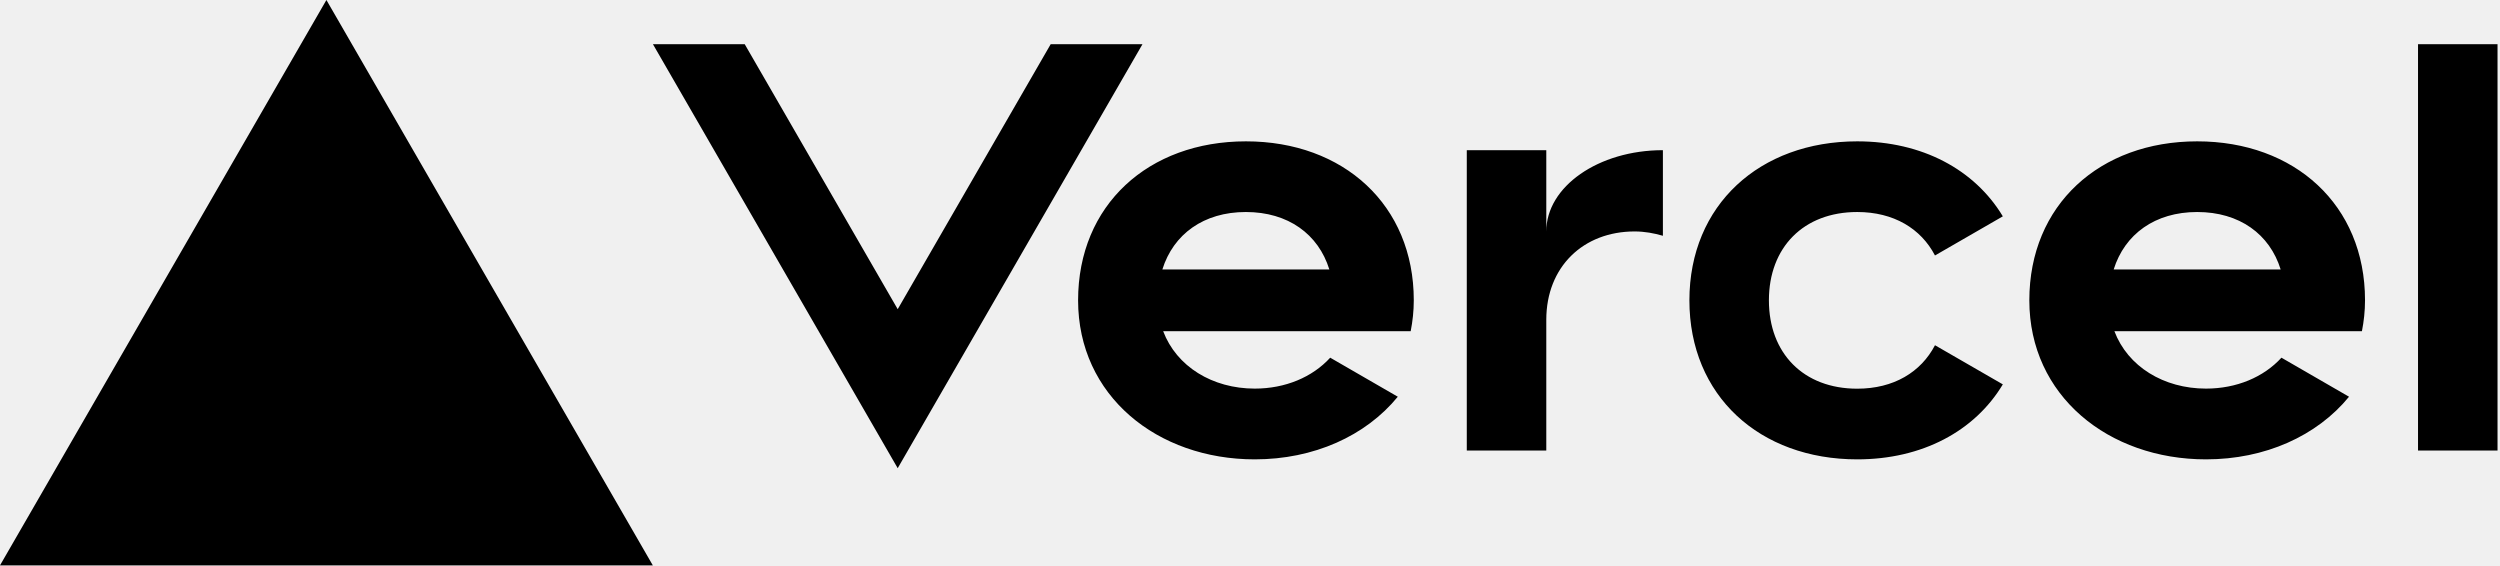
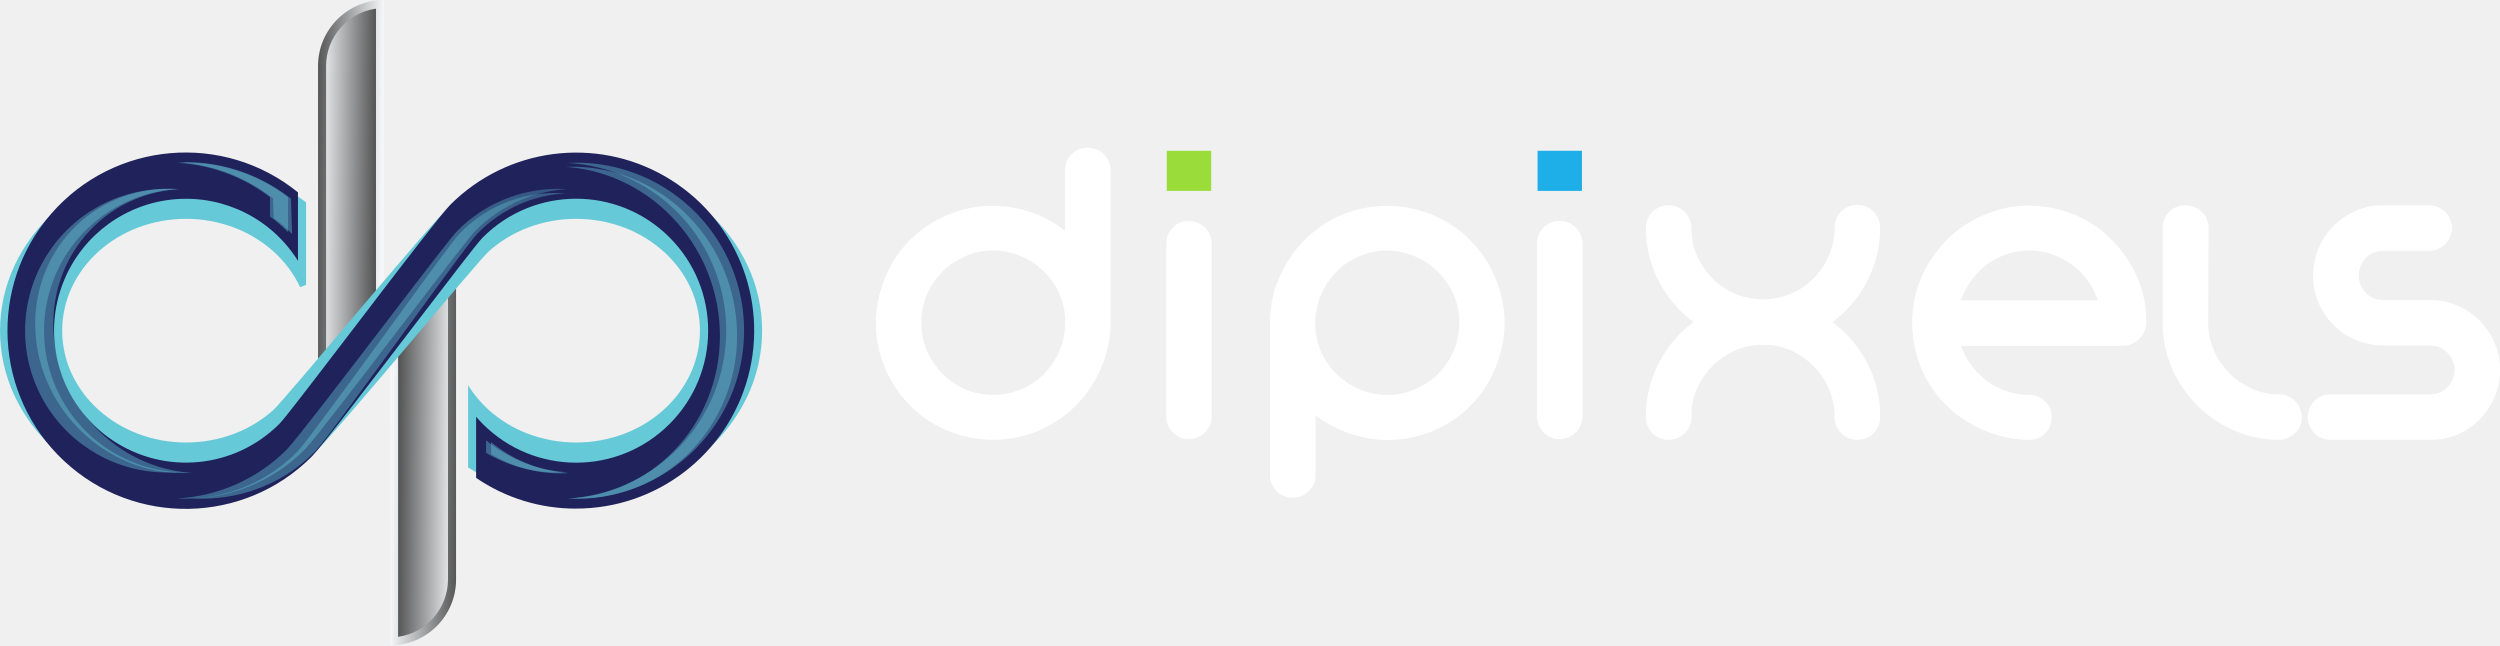
- <svg xmlns="http://www.w3.org/2000/svg" width="283" height="64" viewBox="0 0 283 64" fill="none">
-   <path d="M141.04 16c-11.04 0-19 7.2-19 18s8.96 18 20 18c6.67 0 12.55-2.64 16.19-7.09l-7.65-4.42c-2.02 2.21-5.09 3.5-8.54 3.5-4.79 0-8.86-2.5-10.37-6.5h28.02c.22-1.12.35-2.28.35-3.5 0-10.79-7.96-17.99-19-17.99zm-9.46 14.5c1.25-3.99 4.67-6.5 9.45-6.5 4.79 0 8.21 2.51 9.45 6.5h-18.9zM248.72 16c-11.04 0-19 7.2-19 18s8.96 18 20 18c6.67 0 12.55-2.64 16.19-7.09l-7.65-4.42c-2.02 2.21-5.09 3.5-8.54 3.5-4.79 0-8.86-2.5-10.37-6.5h28.02c.22-1.12.35-2.28.35-3.5 0-10.79-7.96-17.99-19-17.99zm-9.45 14.5c1.25-3.99 4.67-6.5 9.45-6.5 4.79 0 8.21 2.51 9.45 6.5h-18.9zM200.24 34c0 6 3.92 10 10 10 4.12 0 7.21-1.87 8.8-4.92l7.68 4.43c-3.18 5.3-9.14 8.49-16.48 8.49-11.05 0-19-7.2-19-18s7.96-18 19-18c7.34 0 13.29 3.19 16.48 8.49l-7.68 4.43c-1.59-3.05-4.68-4.92-8.8-4.92-6.07 0-10 4-10 10zm82.48-29v46h-9V5h9zM36.95 0L73.9 64H0L36.95 0zm92.38 5l-27.71 48L73.91 5H84.3l17.32 30 17.32-30h10.39zm58.91 12v9.69c-1-.29-2.06-.49-3.2-.49-5.81 0-10 4-10 10V51h-9V17h9v9.2c0-5.08 5.91-9.2 13.2-9.2z" fill="#000" />
+ <svg xmlns="http://www.w3.org/2000/svg" xmlns:xlink="http://www.w3.org/1999/xlink" id="Component_11_1" data-name="Component 11 – 1" width="294.05" height="75.919" viewBox="0 0 294.05 75.919">
+   <defs>
+     <linearGradient id="linear-gradient" x1="-64.351" y1="-48.312" x2="544.065" y2="409.63" gradientUnits="objectBoundingBox">
+       <stop offset="0" stop-color="#fff" />
+       <stop offset="0.234" stop-color="#f4f5f7" />
+       <stop offset="1" />
+     </linearGradient>
+     <linearGradient id="linear-gradient-2" x1="-53.897" y1="-41.334" x2="449.633" y2="345.896" xlink:href="#linear-gradient" />
+     <linearGradient id="linear-gradient-3" x1="-0.415" y1="0.451" x2="1.544" y2="0.556" xlink:href="#linear-gradient" />
+     <linearGradient id="linear-gradient-4" x1="-0.591" y1="0.452" x2="1.685" y2="0.552" gradientUnits="objectBoundingBox">
+       <stop offset="0" />
+       <stop offset="0.766" stop-color="#f4f5f7" />
+       <stop offset="1" stop-color="#fff" />
+     </linearGradient>
+     <linearGradient id="linear-gradient-5" x1="-0.544" y1="0.444" x2="1.415" y2="0.549" xlink:href="#linear-gradient-4" />
+     <linearGradient id="linear-gradient-6" x1="-0.685" y1="0.448" x2="1.591" y2="0.548" xlink:href="#linear-gradient" />
+     <radialGradient id="radial-gradient" cx="0.5" cy="0.5" r="0.892" gradientTransform="translate(1.937 0.4) scale(0.441 0.903)" gradientUnits="objectBoundingBox">
+       <stop offset="0" stop-color="#1f225b" />
+       <stop offset="0.766" stop-color="#66c9d7" />
+     </radialGradient>
+     <radialGradient id="radial-gradient-2" cx="0.5" cy="0.5" r="0.821" gradientTransform="translate(1.845 0) scale(0.477 1)" gradientUnits="objectBoundingBox">
+       <stop offset="0.234" stop-color="#66c9d7" />
+       <stop offset="1" stop-color="#1f225b" />
+     </radialGradient>
+     <radialGradient id="radial-gradient-3" cx="1.522" cy="-0.579" r="3.549" gradientTransform="translate(1.547 -0.037) scale(0.82 1.018)" xlink:href="#radial-gradient" />
+     <radialGradient id="radial-gradient-4" cx="4.935" cy="-0.632" r="4.016" gradientTransform="translate(-17.916 -0.039) scale(1.817 1.018)" xlink:href="#radial-gradient" />
+     <radialGradient id="radial-gradient-5" cx="5.346" cy="-2.204" r="15.915" gradientTransform="translate(10.496 -0.159) scale(0.634 1.018)" xlink:href="#radial-gradient" />
+     <radialGradient id="radial-gradient-6" cx="1.149" cy="-0.456" r="3.279" gradientTransform="translate(-15.384 -0.035) scale(1.931 1.018)" xlink:href="#radial-gradient" />
+     <radialGradient id="radial-gradient-7" cx="3.511" cy="-13.375" r="34.259" gradientTransform="translate(22.351 -0.221) scale(0.402 1.018)" xlink:href="#radial-gradient" />
+     <radialGradient id="radial-gradient-8" cx="0.511" cy="-0.723" r="2.016" gradientTransform="translate(1.295 0) scale(0.794 1)" xlink:href="#radial-gradient" />
+     <radialGradient id="radial-gradient-9" cx="2.322" cy="-0.79" r="2.203" gradientTransform="translate(-15.225 0) scale(1.881 1)" xlink:href="#radial-gradient" />
+     <radialGradient id="radial-gradient-10" cx="1.797" cy="-2.847" r="8.992" gradientTransform="translate(8.279 0) scale(0.626 1)" xlink:href="#radial-gradient" />
+     <radialGradient id="radial-gradient-11" cx="-1.077" cy="-0.589" r="1.859" gradientTransform="translate(-10.488 0) scale(1.898 1)" xlink:href="#radial-gradient" />
+     <radialGradient id="radial-gradient-12" cx="-1.353" cy="-14.763" r="19.4" gradientTransform="translate(15.971 0) scale(0.398 1)" xlink:href="#radial-gradient" />
+   </defs>
+   <g id="Group_20" data-name="Group 20" transform="translate(-24.66 -191.821)">
+     <g id="Group_12" data-name="Group 12" transform="translate(127.681 209.196)">
+       <g id="Group_9" data-name="Group 9" transform="translate(0 0)">
+         <path id="Path_44" data-name="Path 44" d="M209.374,219.222a2.729,2.729,0,0,0-3.8,0,2.551,2.551,0,0,0-.777,1.885v7.068h-.042a13.791,13.791,0,0,0-10.155-2.784,13.837,13.837,0,0,0-5.1,1.693,13.265,13.265,0,0,0-4.072,3.534,14.044,14.044,0,0,0-2.055,3.813,14.353,14.353,0,0,0-.815,4.24,13.7,13.7,0,0,0,1.523,6.664,13.7,13.7,0,0,0,11.222,7.433,13.87,13.87,0,0,0,6.951-1.286,14.172,14.172,0,0,0,2.941-1.905,13.823,13.823,0,0,0,2.359-2.549,14.109,14.109,0,0,0,1.651-3.042,13.592,13.592,0,0,0,.859-3.384c.029-.23.051-.452.064-.666s.022-.434.022-.664V221.107A2.551,2.551,0,0,0,209.374,219.222Zm-4.7,21.4a8.587,8.587,0,0,1-4.691,6.106q-.429.193-.846.365.3-.132.591-.279a7.8,7.8,0,0,1-2.78.686,9.271,9.271,0,0,1-2.826-.259,8.137,8.137,0,0,1-2.631-1.264,8.614,8.614,0,0,1-2.074-2.12,7.364,7.364,0,0,1-1.219-2.549,8.866,8.866,0,0,1-.279-2.806,8.042,8.042,0,0,1,.77-3.063,9.165,9.165,0,0,1,1.8-2.549,7.668,7.668,0,0,1,1.175-.9c.414-.257.848-.5,1.306-.728a7.946,7.946,0,0,1,3.357-.728,8.241,8.241,0,0,1,3.4.728,8.443,8.443,0,0,1,2.806,1.972,8.326,8.326,0,0,1,1.821,2.956A8.209,8.209,0,0,1,204.67,240.62Z" transform="translate(-182.556 -218.451)" fill="#fff" />
+       </g>
+       <path id="Path_45" data-name="Path 45" d="M207.507,262.356c-.027.013-.051.024-.078.035-.23.1-.471.193-.728.279C206.967,262.573,207.235,262.469,207.507,262.356Z" transform="translate(-190.948 -233.71)" fill="#fff" />
+       <path id="Path_46" data-name="Path 46" d="M237.552,231.648a2.705,2.705,0,0,1,2.7,2.7v20.263a2.705,2.705,0,0,1-2.7,2.7,2.528,2.528,0,0,1-1.885-.793,2.635,2.635,0,0,1-.771-1.906V234.347a2.636,2.636,0,0,1,.771-1.906A2.528,2.528,0,0,1,237.552,231.648Z" transform="translate(-200.746 -223.038)" fill="#fff" />
+       <g id="Group_10" data-name="Group 10" transform="translate(46.358 6.833)">
+         <path id="Path_47" data-name="Path 47" d="M280.832,239.633a14.833,14.833,0,0,0-1.179-3.213,13.961,13.961,0,0,0-1.91-2.826,13.328,13.328,0,0,0-2.6-2.293A13.883,13.883,0,0,0,261.5,230.23a14.147,14.147,0,0,0-2.939,1.905,13.741,13.741,0,0,0-2.361,2.549,14.71,14.71,0,0,0-1.673,3.065,12.145,12.145,0,0,0-.836,3.406c-.029.228-.051.449-.065.664s-.022.437-.022.664V260.6a2.551,2.551,0,0,0,.777,1.885,2.73,2.73,0,0,0,3.8,0,2.553,2.553,0,0,0,.776-1.885v-7.026a14.72,14.72,0,0,0,4.82,2.379,13.379,13.379,0,0,0,5.378.405,13.884,13.884,0,0,0,5.1-1.69,13.3,13.3,0,0,0,4.069-3.534,14.065,14.065,0,0,0,2.056-3.835,14.577,14.577,0,0,0,.814-4.264A13.065,13.065,0,0,0,280.832,239.633Zm-4.99,3.62a7.951,7.951,0,0,1-.77,3.021,9.125,9.125,0,0,1-1.8,2.549,7.8,7.8,0,0,1-1.175.9q-.621.386-1.306.728a8.181,8.181,0,0,1-3.379.728,8.568,8.568,0,0,1-8.006-5.612,8.305,8.305,0,0,1-.321-4.457,8.706,8.706,0,0,1,1.95-4.028,7.411,7.411,0,0,1,2.742-2.055,8.536,8.536,0,0,1,.792-.386l.073-.031c-.2.091-.407.188-.611.288a8.061,8.061,0,0,1,5.605-.385,8.407,8.407,0,0,1,4.7,3.341A8.038,8.038,0,0,1,275.842,243.253Z" transform="translate(-253.607 -228.924)" fill="#fff" />
+       </g>
+       <path id="Path_48" data-name="Path 48" d="M270.869,237.422l-.344.143.075-.033C270.689,237.492,270.779,237.459,270.869,237.422Z" transform="translate(-213.129 -225.044)" fill="url(#linear-gradient)" />
+       <path id="Path_49" data-name="Path 49" d="M271.469,237.163c-.138.052-.277.112-.416.169C271.19,237.276,271.328,237.219,271.469,237.163Z" transform="translate(-213.313 -224.954)" fill="url(#linear-gradient-2)" />
+       <path id="Path_50" data-name="Path 50" d="M304.393,231.648a2.707,2.707,0,0,1,2.7,2.7v20.263a2.707,2.707,0,0,1-2.7,2.7,2.529,2.529,0,0,1-1.886-.793,2.634,2.634,0,0,1-.771-1.906V234.347a2.635,2.635,0,0,1,.771-1.906A2.529,2.529,0,0,1,304.393,231.648Z" transform="translate(-223.976 -223.038)" fill="#fff" />
+       <path id="Path_51" data-name="Path 51" d="M348.915,231.519v.684a13.915,13.915,0,0,1-1.693,5.882,13.732,13.732,0,0,1-3.92,4.47,13.85,13.85,0,0,1,3.942,4.527,13.679,13.679,0,0,1,1.671,5.943v.729a2.635,2.635,0,0,1-2.656,2.66,2.635,2.635,0,0,1-1.906-.771,2.528,2.528,0,0,1-.793-1.885v-.429a8.34,8.34,0,0,0-.75-3.106,8.616,8.616,0,0,0-4.306-4.284,7.957,7.957,0,0,0-3.127-.707.476.476,0,0,1-.214.043.594.594,0,0,1-.257-.043,7.955,7.955,0,0,0-3.127.707,8.64,8.64,0,0,0-2.549,1.756,9.074,9.074,0,0,0-1.778,2.528,7.561,7.561,0,0,0-.728,3.106v.429a2.528,2.528,0,0,1-.793,1.885,2.636,2.636,0,0,1-1.906.771,2.635,2.635,0,0,1-2.656-2.66v-.729a13.659,13.659,0,0,1,1.671-5.943,13.841,13.841,0,0,1,3.942-4.527,13.734,13.734,0,0,1-3.92-4.47,13.913,13.913,0,0,1-1.692-5.882v-.727a2.631,2.631,0,0,1,2.656-2.652,2.7,2.7,0,0,1,2.7,2.688v.3a7.661,7.661,0,0,0,.728,3.115,8.942,8.942,0,0,0,1.778,2.539,8.286,8.286,0,0,0,2.549,1.728,8.2,8.2,0,0,0,3.127.683h.471a8.2,8.2,0,0,0,3.127-.683,8.292,8.292,0,0,0,2.549-1.728,8.609,8.609,0,0,0,1.756-2.539,8.458,8.458,0,0,0,.75-3.115v-.3a2.678,2.678,0,1,1,5.355-.036Z" transform="translate(-230.799 -222.056)" fill="#fff" />
+       <g id="Group_11" data-name="Group 11" transform="translate(121.893 6.811)">
+         <path id="Path_52" data-name="Path 52" d="M395.867,237.372A14.319,14.319,0,0,0,392.933,233a13.11,13.11,0,0,0-5.528-3.425,14,14,0,0,0-6.513-.515,14.508,14.508,0,0,0-4.839,1.821,13.088,13.088,0,0,0-3.858,3.492c-.141.17-.276.35-.407.536s-.25.363-.363.536a13.415,13.415,0,0,0-2.036,6.619,13.806,13.806,0,0,0,1.436,6.791,13.125,13.125,0,0,0,2.013,2.954,13.534,13.534,0,0,0,2.678,2.292,14.774,14.774,0,0,0,3.191,1.565,13.49,13.49,0,0,0,3.514.728,2.262,2.262,0,0,0,.449.042h.494a2.5,2.5,0,0,0,1.863-.77,2.61,2.61,0,0,0,.748-1.886,2.56,2.56,0,0,0-2.611-2.613h-.173a9.116,9.116,0,0,1-3.127-.686,8.159,8.159,0,0,1-2.4-1.542,8.688,8.688,0,0,1-1.751-2.218c-.044-.086-.091-.177-.134-.268a6.5,6.5,0,0,1-.472-1.071h19.064a2.787,2.787,0,0,0,1.907-.814,2.683,2.683,0,0,0,.834-1.883v-.173A12.888,12.888,0,0,0,395.867,237.372Zm-20.757,2.655a9.027,9.027,0,0,1,1.37-2.55,8.737,8.737,0,0,1,2.141-1.991,8.586,8.586,0,0,1,3.258-1.219,7.907,7.907,0,0,1,3.425.193,8.718,8.718,0,0,1,3.107,1.563,8.146,8.146,0,0,1,2.206,2.635,9.2,9.2,0,0,1,.6,1.37Z" transform="translate(-369.377 -228.89)" fill="#fff" />
+       </g>
+       <path id="Path_53" data-name="Path 53" d="M430.9,253.758a2.479,2.479,0,0,1-.75,1.82,2.811,2.811,0,0,1-1.821.836h-.386a13.44,13.44,0,0,1-5.226-1.2,13.929,13.929,0,0,1-4.255-2.977,14.158,14.158,0,0,1-2.871-4.327,13.261,13.261,0,0,1-1.058-5.291V231.48a2.556,2.556,0,0,1,.777-1.885,2.6,2.6,0,0,1,1.9-.771,2.666,2.666,0,0,1,1.921.771,2.52,2.52,0,0,1,.8,1.885l-.043,11.139a8.066,8.066,0,0,0,.643,3.213,8.66,8.66,0,0,0,4.306,4.477,7.654,7.654,0,0,0,3.149.75h.214a2.706,2.706,0,0,1,2.7,2.7Z" transform="translate(-263.18 -222.056)" fill="#fff" />
+       <path id="Path_54" data-name="Path 54" d="M463.292,248.21a7.981,7.981,0,0,1-.637,3.162,8.417,8.417,0,0,1-1.721,2.607,8.217,8.217,0,0,1-2.576,1.773,7.7,7.7,0,0,1-3.162.662H443.371a2.608,2.608,0,0,1-1.906-.786,2.654,2.654,0,0,1,0-3.782,2.611,2.611,0,0,1,1.906-.787h11.738a2.713,2.713,0,0,0,1.993-.841,2.753,2.753,0,0,0,.835-2.008,2.8,2.8,0,0,0-.835-2.05,2.714,2.714,0,0,0-1.993-.842H449.54a8.075,8.075,0,0,1-3.213-.643,8.181,8.181,0,0,1-4.37-4.37,8.353,8.353,0,0,1,0-6.426,8.25,8.25,0,0,1,1.756-2.613,8.632,8.632,0,0,1,2.592-1.778,7.7,7.7,0,0,1,3.192-.664h5.44a2.611,2.611,0,0,1,1.906.787,2.649,2.649,0,0,1,0,3.783,2.623,2.623,0,0,1-1.914.786h-5.462a2.837,2.837,0,0,0-1.978.87,2.94,2.94,0,0,0,0,4.065,2.677,2.677,0,0,0,2.013.848h5.569a7.863,7.863,0,0,1,3.213.663,8.561,8.561,0,0,1,2.613,1.773,8.206,8.206,0,0,1,1.756,2.607A8.024,8.024,0,0,1,463.292,248.21Z" transform="translate(-272.262 -222.056)" fill="#fff" />
+       <rect id="Rectangle_3" data-name="Rectangle 3" width="5.221" height="4.719" transform="translate(34.216 0.36)" fill="#9add3a" />
+       <rect id="Rectangle_4" data-name="Rectangle 4" width="5.221" height="4.719" transform="translate(77.827 0.36)" fill="#1eafe8" />
+     </g>
+     <g id="Group_19" data-name="Group 19" transform="translate(24.66 191.821)">
+       <path id="Path_55" data-name="Path 55" d="M94.975,284.062a7.764,7.764,0,0,0,7.764-7.764V238.785H102.7c-2.2,2.858-5.033,6.573-7.73,10.09Z" transform="translate(-49.097 -208.143)" fill="url(#linear-gradient-3)" />
+       <path id="Path_56" data-name="Path 56" d="M96.43,250.662s4.959-6.479,5.866-7.662v34.763a6.826,6.826,0,0,1-5.866,6.748Z" transform="translate(-49.603 -209.608)" fill="url(#linear-gradient-4)" />
+       <path id="Path_57" data-name="Path 57" d="M81.994,199.585V237.1h.035c2.2-2.858,5.033-6.573,7.729-10.09V191.821A7.764,7.764,0,0,0,81.994,199.585Z" transform="translate(-44.586 -191.821)" fill="url(#linear-gradient-5)" />
+       <path id="Path_58" data-name="Path 58" d="M83.449,200.126a6.825,6.825,0,0,1,5.865-6.749v33.85s-4.947,6.464-5.865,7.662Z" transform="translate(-45.092 -192.362)" fill="url(#linear-gradient-6)" />
+       <path id="Path_59" data-name="Path 59" d="M112.579,233.212a19.811,19.811,0,0,0-4.689-6.282,22.163,22.163,0,0,0-6.955-4.235,24.123,24.123,0,0,0-17.034,0,22.173,22.173,0,0,0-6.955,4.235c-.863.779-4.54,5.073-8.526,9.768-2.7,3.177-5.528,6.532-7.73,9.114-2.012,2.359-3.5,4.074-3.851,4.395a14.776,14.776,0,0,1-4.63,2.819,16.067,16.067,0,0,1-11.339,0,14.773,14.773,0,0,1-4.629-2.819,13.2,13.2,0,0,1-3.122-4.182,12.028,12.028,0,0,1,0-10.241,13.2,13.2,0,0,1,3.122-4.182,14.776,14.776,0,0,1,4.629-2.819,16.068,16.068,0,0,1,11.339,0,14.779,14.779,0,0,1,4.63,2.819,13.2,13.2,0,0,1,3.121,4.182l.7-.266V225.81a22.361,22.361,0,0,0-5.6-3.115,24.123,24.123,0,0,0-17.034,0,22.163,22.163,0,0,0-6.955,4.235,19.812,19.812,0,0,0-4.689,6.282,18.069,18.069,0,0,0,0,15.385,19.812,19.812,0,0,0,4.689,6.282,22.163,22.163,0,0,0,6.955,4.235,24.124,24.124,0,0,0,17.034,0,22.173,22.173,0,0,0,6.955-4.235c1.98-1.788,18.789-22.086,20.107-23.277a14.779,14.779,0,0,1,4.63-2.819,16.068,16.068,0,0,1,11.339,0,14.776,14.776,0,0,1,4.629,2.819,13.2,13.2,0,0,1,3.122,4.182,12.027,12.027,0,0,1,0,10.241,13.2,13.2,0,0,1-3.122,4.182,14.773,14.773,0,0,1-4.629,2.819,16.067,16.067,0,0,1-11.339,0,14.776,14.776,0,0,1-4.63-2.819,13.449,13.449,0,0,1-2.406-2.879v9.662a22.561,22.561,0,0,0,4.188,2.124,24.124,24.124,0,0,0,17.034,0,22.163,22.163,0,0,0,6.955-4.235,19.812,19.812,0,0,0,4.689-6.282,18.069,18.069,0,0,0,0-15.385Z" transform="translate(-24.66 -202.011)" fill="url(#radial-gradient)" />
+       <path id="Path_60" data-name="Path 60" d="M92.924,261.214A20.744,20.744,0,0,1,81.168,257.6v-7.19q.378.439.785.847a15.524,15.524,0,1,0,0-21.941c-.606.605-3.621,4.539-8.49,10.9-4.71,6.157-10.571,13.82-11.616,14.866a20.958,20.958,0,1,1-1.634-31.066v8.053a15.524,15.524,0,0,0-27.462,2.174,15.515,15.515,0,0,0,25.266,17.01c.261-.26.917-1.042,3.933-4.958,1.353-1.758,2.945-3.839,4.6-6L69.68,236.2c2.239-2.92,7.48-9.757,8.444-10.721a20.936,20.936,0,1,1,14.8,35.731Z" transform="translate(-25.166 -201.39)" fill="url(#radial-gradient-2)" />
+       <g id="Group_13" data-name="Group 13" transform="translate(4.139 19.059)" opacity="0.41">
+         <path id="Path_61" data-name="Path 61" d="M97.963,227.888a15.44,15.44,0,0,1,5.289-1.23c-.343-.026-.687-.045-1.033-.049a15.566,15.566,0,0,0-11.45,4.809c-.6.625-2.95,3.831-8.145,10.968-4.18,5.741-9.871,13.558-10.805,14.528a18.256,18.256,0,0,1-5.98,4.139,18.664,18.664,0,0,1-6.423,1.486c.344.018.69.029,1.037.029a18.76,18.76,0,0,0,7.451-1.514,18.271,18.271,0,0,0,5.978-4.135c.934-.97,6.629-8.782,10.811-14.52,5.2-7.131,7.55-10.336,8.15-10.96A15.608,15.608,0,0,1,97.963,227.888Z" transform="translate(-40.878 -222.97)" fill="url(#radial-gradient-3)" />
+         <path id="Path_62" data-name="Path 62" d="M44.017,257.992a17.558,17.558,0,0,1-5.4-3.537,17.806,17.806,0,0,1-3.815-5.281,17.277,17.277,0,0,1-1.647-6.515,16.369,16.369,0,0,1,.974-6.555,15.654,15.654,0,0,1,3.322-5.366,15.408,15.408,0,0,1,5.159-3.6,15.746,15.746,0,0,1,5.4-1.247c-.353-.026-.707-.045-1.064-.049a15.856,15.856,0,0,0-6.467,1.273,15.414,15.414,0,0,0-5.16,3.6A15.632,15.632,0,0,0,32,236.086a16.364,16.364,0,0,0-.967,6.56,17.286,17.286,0,0,0,1.659,6.519,17.856,17.856,0,0,0,3.827,5.285,17.618,17.618,0,0,0,5.416,3.539,16.752,16.752,0,0,0,6.446,1.3c.348,0,.694-.014,1.037-.035A16.75,16.75,0,0,1,44.017,257.992Z" transform="translate(-31.004 -222.702)" fill="url(#radial-gradient-4)" />
+         <path id="Path_63" data-name="Path 63" d="M63.567,222.691a20.787,20.787,0,0,1,4.391,2.614l.082,2.319A17.861,17.861,0,0,1,70,229.291c.07.069.14.14.208.21l-.141-4.174a20.688,20.688,0,0,0-4.382-2.611,19.844,19.844,0,0,0-7.765-1.683c-.356,0-.71,0-1.062.018A19.908,19.908,0,0,1,63.567,222.691Z" transform="translate(-39.988 -221.031)" fill="url(#radial-gradient-5)" />
+         <path id="Path_64" data-name="Path 64" d="M145.277,234.153a20.009,20.009,0,0,0-4.089-6.3,19.5,19.5,0,0,0-6.106-4.325,18.744,18.744,0,0,0-7.507-1.657c-.346,0-.691,0-1.034.016a18.8,18.8,0,0,1,6.483,1.617,19.556,19.556,0,0,1,6.119,4.327,20.1,20.1,0,0,1,5.6,13.912,19.593,19.593,0,0,1-1.465,7.516,18.976,18.976,0,0,1-4,6.085,18.486,18.486,0,0,1-5.937,4.083,18.29,18.29,0,0,1-6.294,1.466c.335.018.671.028,1.009.028a18.422,18.422,0,0,0,13.231-5.573,19,19,0,0,0,4-6.081,19.585,19.585,0,0,0,1.473-7.51A20.014,20.014,0,0,0,145.277,234.153Z" transform="translate(-64.207 -221.322)" fill="url(#radial-gradient-6)" />
+         <path id="Path_65" data-name="Path 65" d="M117.146,273.921a16.322,16.322,0,0,1-3.974-2.415l.027,1.437a16.535,16.535,0,0,0,1.916.976,15.864,15.864,0,0,0,6.237,1.278c.339,0,.675-.014,1.011-.035A15.822,15.822,0,0,1,117.146,273.921Z" transform="translate(-59.56 -238.573)" fill="url(#radial-gradient-7)" />
+       </g>
+       <g id="Group_18" data-name="Group 18" transform="translate(3.08 19.131)" opacity="0.41">
+         <path id="Path_66" data-name="Path 66" d="M97.015,227.175a16.52,16.52,0,0,1,5.436-1.275c-.352-.022-.7-.037-1.059-.037a16.638,16.638,0,0,0-11.8,4.886c-.626.626-3.1,3.838-8.59,11.018-4.442,5.808-10.526,13.762-11.517,14.753a19.675,19.675,0,0,1-12.915,5.759c.352.019.7.029,1.059.029a19.7,19.7,0,0,0,13.974-5.789c.991-.991,7.075-8.945,11.517-14.753,5.492-7.18,7.965-10.392,8.591-11.018A16.615,16.615,0,0,1,97.015,227.175Z" transform="translate(-38.831 -222.783)" fill="url(#radial-gradient-8)" />
+         <path id="Path_67" data-name="Path 67" d="M41.687,257.916A16.678,16.678,0,0,1,47.122,225.9c-.351-.022-.7-.037-1.059-.037a16.683,16.683,0,1,0,0,33.365c.355,0,.708-.015,1.059-.037A16.52,16.52,0,0,1,41.687,257.916Z" transform="translate(-29.381 -222.783)" fill="url(#radial-gradient-9)" />
+         <path id="Path_68" data-name="Path 68" d="M63.2,222.694a19.692,19.692,0,0,1,4.308,2.511v2.279a16.785,16.785,0,0,1,1.914,1.624c.069.068.136.137.2.206v-4.109a19.622,19.622,0,0,0-12-4.063c-.355,0-.707.01-1.059.029A19.579,19.579,0,0,1,63.2,222.694Z" transform="translate(-38.831 -221.142)" fill="url(#radial-gradient-10)" />
+         <path id="Path_69" data-name="Path 69" d="M146.157,233.213a19.745,19.745,0,0,0-18.211-12.071c-.354,0-.707.01-1.058.029a19.761,19.761,0,0,1,0,39.467c.351.019.7.029,1.058.029a19.775,19.775,0,0,0,18.211-27.455Z" transform="translate(-63.269 -221.142)" fill="url(#radial-gradient-11)" />
+         <g id="Group_17" data-name="Group 17" transform="translate(54.091 32.658)">
+           <g id="Group_16" data-name="Group 16">
+             <g id="Group_15" data-name="Group 15">
+               <g id="Group_14" data-name="Group 14">
+                 <path id="Path_70" data-name="Path 70" d="M116.378,273.671a16.575,16.575,0,0,1-4.094-2.476v1.475a16.483,16.483,0,0,0,8.47,2.313c.355,0,.707-.015,1.059-.037A16.513,16.513,0,0,1,116.378,273.671Z" transform="translate(-112.284 -271.195)" fill="url(#radial-gradient-12)" />
+               </g>
+             </g>
+           </g>
+         </g>
+       </g>
+     </g>
+   </g>
</svg>
